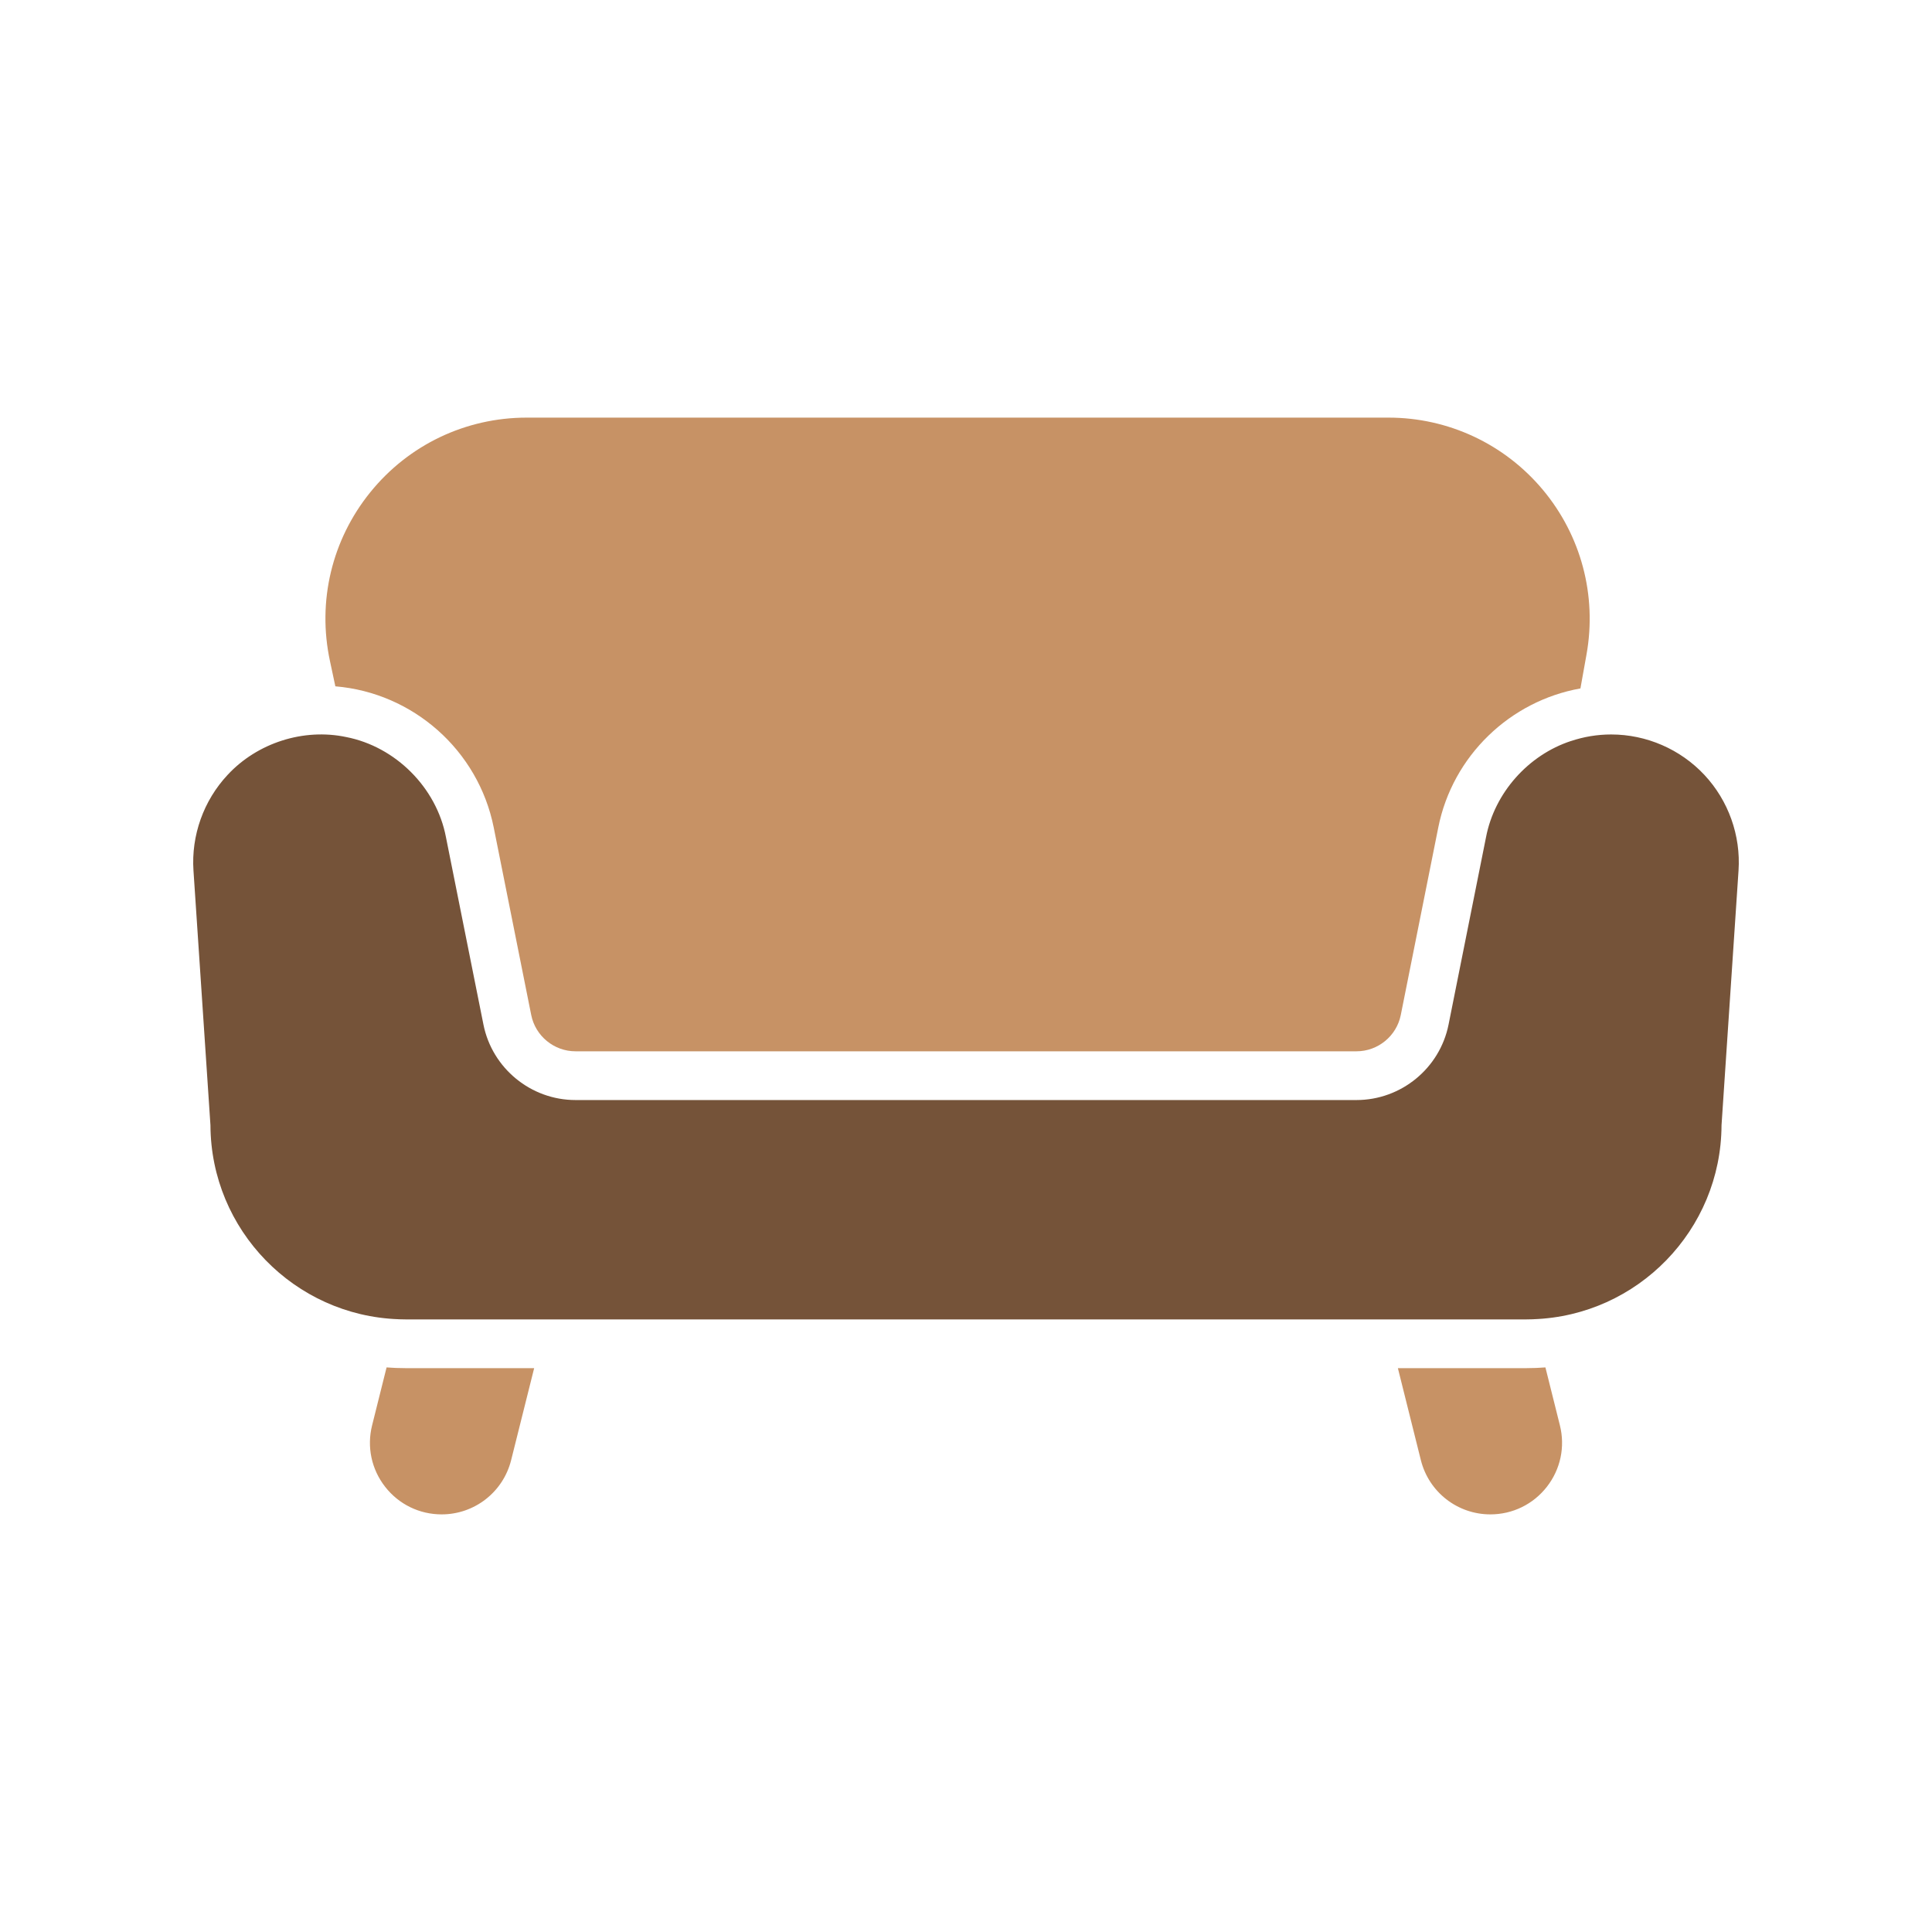
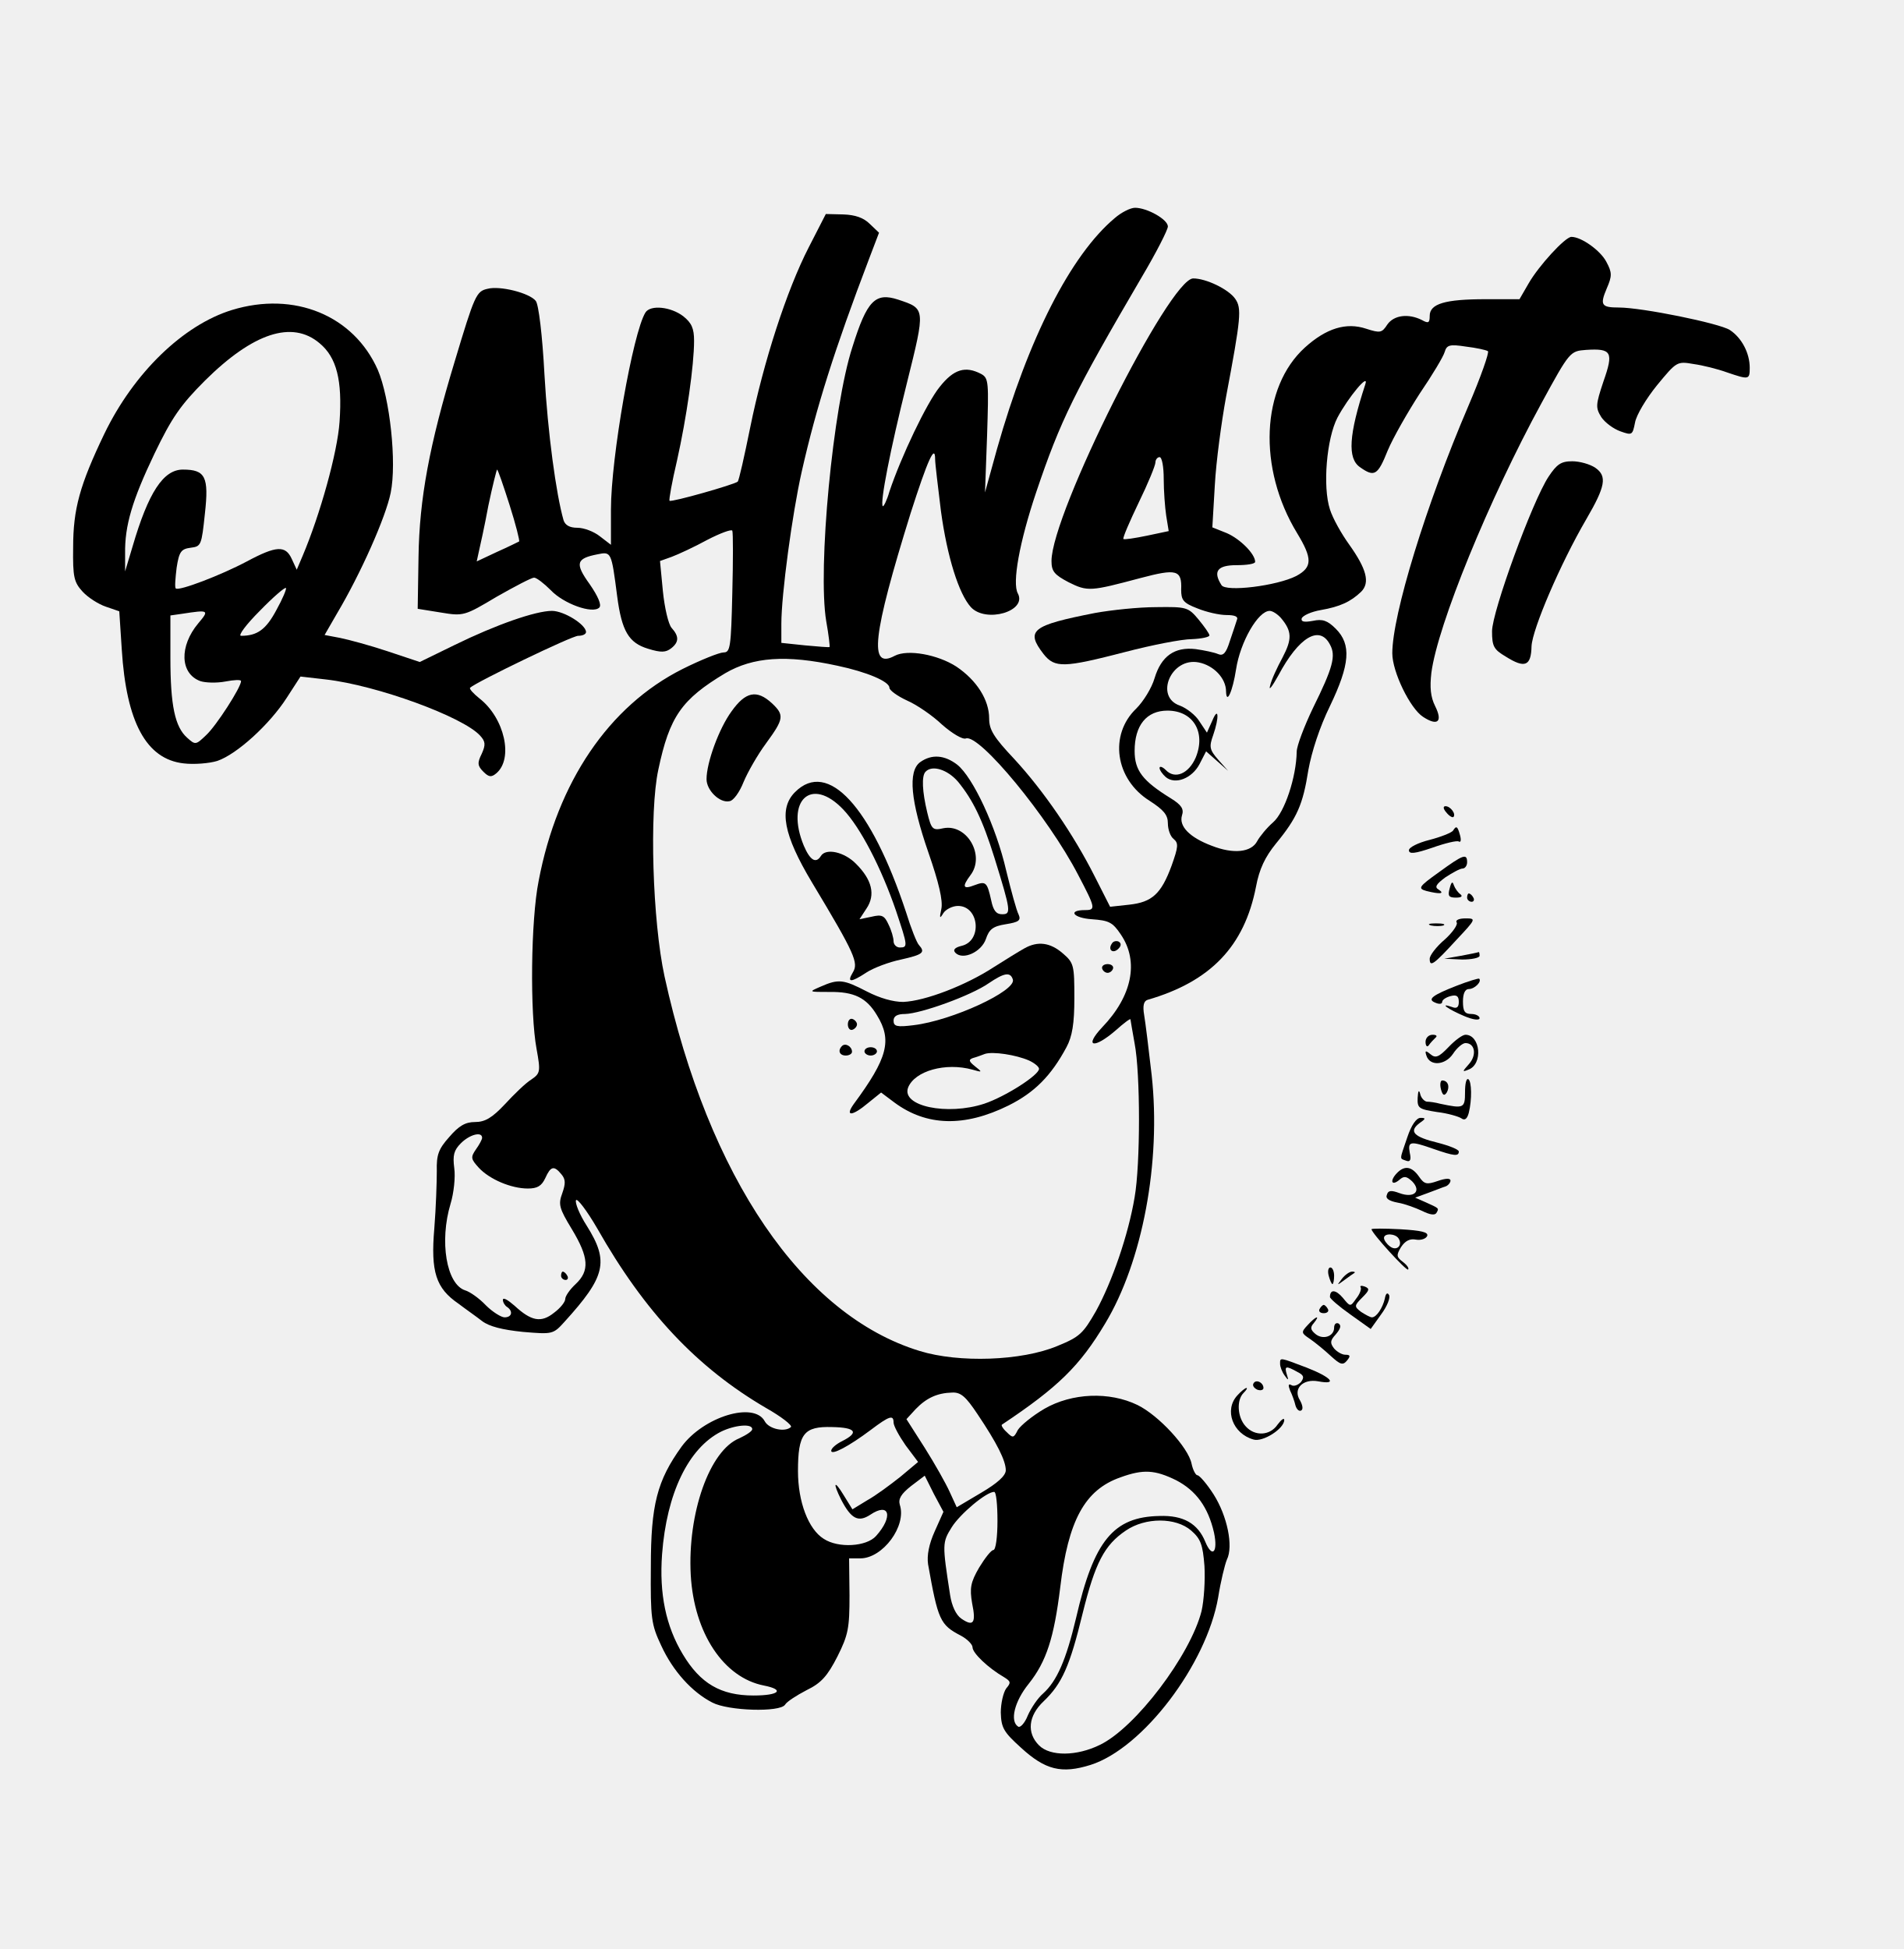
- <svg xmlns="http://www.w3.org/2000/svg" width="100" height="100" viewBox="0 0 100 100" fill="none">
-   <rect width="100" height="100" fill="white" />
-   <g clip-path="url(#clip0_1_24)">
-     <path d="M20.009 70.777L19.26 73.775C18.981 74.891 19.227 76.05 19.935 76.957C20.643 77.864 21.709 78.384 22.859 78.384C24.563 78.384 26.044 77.228 26.457 75.574L27.648 70.815H20.985C20.657 70.815 20.331 70.802 20.009 70.777Z" fill="#C79265" />
-     <path d="M79.991 70.777C79.669 70.802 79.343 70.815 79.015 70.815H72.354L73.543 75.574C73.956 77.228 75.437 78.384 77.141 78.384C78.291 78.384 79.357 77.864 80.065 76.957C80.773 76.05 81.019 74.891 80.74 73.775L79.991 70.777Z" fill="#C79265" />
-     <path d="M17.358 35.524C21.372 35.857 24.754 38.828 25.555 42.83L27.496 52.537C27.714 53.625 28.677 54.415 29.788 54.415H70.213C71.323 54.415 72.286 53.625 72.504 52.537L74.445 42.83C75.189 39.11 78.165 36.281 81.803 35.633L82.12 33.861C82.662 30.819 81.836 27.715 79.852 25.345C77.868 22.975 74.957 21.616 71.867 21.616H27.261C24.101 21.616 21.149 23.026 19.163 25.483C17.176 27.941 16.416 31.123 17.078 34.212L17.358 35.524Z" fill="#C79265" />
-     <path d="M88.218 40.108C86.974 38.778 85.216 38.016 83.395 38.016C82.673 38.016 81.974 38.135 81.317 38.355L81.317 38.353C79.103 39.078 77.36 41.035 76.918 43.325L74.977 53.032C74.525 55.295 72.52 56.938 70.212 56.938H29.788C27.48 56.938 25.476 55.295 25.023 53.032L23.081 43.325C22.595 40.769 20.474 38.648 17.922 38.15L17.922 38.15C15.711 37.681 13.317 38.451 11.781 40.108C10.537 41.438 9.893 43.243 10.014 45.06L10.893 58.243C10.916 63.67 15.245 68.097 20.633 68.283L20.632 68.285C20.749 68.29 20.867 68.292 20.985 68.292H28.278H71.723H79.015C79.133 68.292 79.251 68.29 79.368 68.285L79.367 68.283C84.755 68.097 89.084 63.67 89.106 58.243L89.986 45.06C90.107 43.243 89.463 41.438 88.218 40.108Z" fill="#755339" />
+ <svg xmlns="http://www.w3.org/2000/svg" version="1.0" width="458pt" height="469pt" viewBox="0 0 458 469" preserveAspectRatio="xMidYMid meet">
+   <g transform="translate(0,469) scale(0.1,-0.1)" fill="#000000" stroke="none">
+     <path d="M2682 4165 c-106 -89 -208 -290 -283 -555 l-29 -105 5 137 c4 128 4 138 -14 148 -38 20 -66 12 -100 -31 -31 -38 -93 -168 -121 -252 -6 -21 -14 -37 -16 -35 -7 8 18 136 58 296 45 181 45 179 -21 201 -55 18 -75 -2 -110 -114 -47 -144 -84 -534 -63 -660 6 -33 9 -61 8 -62 -1 -1 -27 1 -59 4 l-57 6 0 46 c0 70 26 264 49 366 35 155 79 294 162 512 l24 63 -22 21 c-15 15 -35 22 -64 23 l-42 1 -41 -80 c-53 -103 -109 -276 -141 -434 -14 -69 -27 -127 -30 -130 -8 -7 -159 -50 -164 -46 -2 2 6 46 18 97 23 103 41 229 41 288 0 30 -6 43 -26 59 -30 23 -79 28 -91 9 -30 -48 -83 -349 -83 -474 l0 -85 -26 20 c-15 12 -39 21 -55 21 -18 0 -29 6 -33 18 -18 63 -38 210 -46 351 -5 94 -14 169 -21 177 -15 19 -86 37 -116 29 -27 -6 -31 -15 -79 -175 -61 -201 -85 -331 -87 -470 l-2 -125 56 -9 c54 -9 57 -8 134 38 44 25 84 46 90 46 6 0 24 -14 40 -30 31 -33 101 -58 117 -42 6 6 -3 27 -23 56 -36 50 -33 62 18 72 34 7 34 7 48 -101 11 -84 28 -112 74 -126 32 -10 43 -9 56 1 19 15 19 29 1 49 -8 9 -17 49 -21 88 l-7 73 28 10 c16 6 55 24 86 41 31 16 58 26 60 22 2 -5 2 -72 0 -150 -3 -131 -5 -143 -21 -143 -10 0 -55 -18 -99 -40 -177 -89 -301 -272 -346 -510 -19 -95 -21 -318 -5 -404 10 -55 9 -59 -13 -74 -13 -8 -41 -35 -63 -59 -31 -33 -48 -43 -72 -43 -23 0 -39 -9 -62 -36 -26 -29 -31 -43 -30 -82 0 -26 -2 -88 -6 -138 -9 -105 4 -144 58 -181 17 -13 43 -31 57 -42 17 -13 49 -21 98 -26 71 -6 73 -6 100 24 99 109 108 145 54 231 -18 28 -29 56 -26 62 3 5 26 -25 51 -68 114 -201 240 -335 406 -432 37 -21 64 -42 60 -46 -14 -13 -53 -5 -63 14 -26 48 -147 11 -200 -61 -59 -82 -74 -140 -74 -289 -1 -125 1 -139 25 -190 28 -61 74 -112 123 -137 38 -20 163 -24 175 -5 4 7 27 22 52 35 35 17 50 34 74 81 26 52 29 68 29 147 l-1 89 27 0 c54 0 112 78 95 129 -4 14 3 26 27 45 l33 25 22 -44 23 -43 -21 -47 c-14 -31 -19 -58 -16 -79 24 -135 29 -146 79 -172 15 -8 28 -21 28 -28 0 -14 38 -50 76 -72 16 -10 17 -13 5 -27 -7 -10 -13 -36 -13 -58 1 -37 7 -47 49 -85 58 -53 97 -63 167 -41 126 40 279 242 307 403 6 38 16 79 21 91 16 32 1 105 -32 157 -16 25 -34 46 -39 46 -4 0 -11 13 -14 28 -8 39 -79 116 -130 141 -68 33 -158 29 -224 -9 -29 -17 -57 -40 -64 -51 -10 -20 -12 -20 -27 -5 -9 8 -14 17 -11 18 135 90 187 141 248 243 90 149 135 389 112 598 -7 61 -15 127 -18 144 -4 23 -1 34 8 37 152 44 233 129 261 272 8 43 22 72 48 104 51 62 65 94 78 177 8 44 27 103 52 154 48 100 52 148 14 186 -20 20 -32 24 -55 19 -22 -4 -29 -2 -27 6 3 7 23 16 46 20 46 8 72 20 97 44 22 22 13 55 -29 114 -18 25 -39 62 -46 84 -18 55 -8 171 18 221 26 49 77 110 67 80 -40 -122 -43 -178 -13 -199 35 -25 43 -20 67 40 13 31 48 92 77 137 30 44 57 89 60 100 5 17 12 19 51 13 25 -3 48 -8 53 -11 4 -2 -17 -62 -47 -132 -102 -238 -183 -503 -183 -595 0 -45 43 -133 74 -153 35 -23 48 -12 29 26 -11 22 -13 45 -9 80 15 115 139 418 265 649 68 125 69 125 107 128 62 4 67 -5 42 -76 -19 -57 -19 -63 -5 -86 9 -13 29 -28 46 -34 28 -10 29 -9 35 21 3 18 27 58 53 90 47 57 48 58 88 51 22 -3 58 -12 80 -20 53 -18 55 -18 55 11 0 35 -19 72 -48 91 -25 16 -211 54 -267 54 -42 0 -46 6 -29 46 13 30 13 38 -1 64 -14 27 -60 60 -84 60 -15 0 -79 -70 -103 -112 l-22 -38 -82 0 c-97 0 -134 -11 -134 -40 0 -17 -3 -19 -19 -10 -32 16 -67 12 -83 -11 -13 -20 -17 -21 -51 -10 -48 16 -96 1 -147 -45 -106 -96 -114 -291 -19 -447 37 -61 37 -82 -2 -103 -47 -24 -170 -39 -180 -22 -21 33 -10 48 36 48 25 0 45 3 45 8 0 19 -36 55 -68 69 l-35 14 6 102 c3 56 16 152 27 212 36 191 38 213 22 236 -16 23 -70 49 -101 49 -57 0 -341 -566 -341 -680 0 -25 7 -33 41 -51 46 -23 53 -22 173 10 87 23 100 20 98 -28 0 -25 5 -32 39 -45 22 -9 53 -16 70 -16 21 0 29 -4 25 -12 -2 -7 -10 -30 -17 -51 -9 -29 -16 -36 -28 -31 -9 4 -33 9 -54 12 -51 6 -83 -17 -99 -70 -7 -24 -27 -56 -44 -73 -66 -63 -51 -170 32 -222 34 -22 44 -34 44 -54 0 -15 6 -32 14 -38 12 -10 11 -19 -5 -64 -25 -68 -47 -88 -102 -94 l-46 -5 -37 73 c-51 101 -123 206 -194 283 -49 52 -60 70 -60 97 0 45 -30 92 -79 125 -45 29 -117 42 -148 26 -63 -34 -54 47 38 343 41 128 59 168 59 130 0 -11 7 -67 14 -125 15 -110 43 -199 72 -231 36 -39 136 -10 113 33 -14 25 4 124 44 243 59 175 92 241 254 518 35 59 63 114 63 122 0 17 -50 45 -79 45 -11 0 -33 -11 -49 -25z m118 -627 c0 -29 3 -69 6 -89 l6 -37 -52 -11 c-29 -6 -55 -10 -57 -8 -2 3 15 42 37 88 22 45 40 89 40 96 0 7 5 13 10 13 6 0 10 -24 10 -52z m-1574 -63 c15 -47 25 -87 23 -88 -2 -1 -26 -13 -53 -25 l-49 -23 5 23 c3 13 14 62 23 111 10 48 20 87 21 87 2 0 15 -38 30 -85z m1856 -272 c27 -32 27 -51 4 -95 -13 -24 -27 -54 -30 -68 -4 -14 5 -2 20 25 49 92 99 122 124 74 15 -27 7 -56 -41 -153 -21 -44 -39 -91 -39 -105 -1 -61 -29 -146 -57 -170 -15 -13 -32 -34 -38 -45 -14 -27 -57 -32 -110 -11 -53 20 -79 47 -71 73 5 15 -1 25 -27 41 -68 42 -87 67 -87 114 0 62 29 97 79 97 62 0 93 -52 68 -113 -17 -39 -50 -53 -72 -30 -8 8 -15 10 -15 5 0 -5 7 -15 15 -22 23 -19 63 -3 81 31 l16 31 26 -23 27 -24 -24 27 c-21 24 -22 31 -12 59 15 43 13 71 -2 35 l-13 -29 -18 27 c-9 15 -31 32 -47 38 -62 21 -21 117 45 104 36 -7 66 -38 66 -70 1 -33 16 1 24 53 10 66 53 141 81 141 7 0 19 -8 27 -17z m-1067 -115 c71 -15 125 -38 125 -53 0 -6 19 -20 43 -31 23 -10 61 -36 84 -58 24 -21 49 -36 57 -33 32 12 198 -189 270 -328 42 -80 43 -85 17 -85 -43 0 -29 -19 16 -22 41 -3 50 -7 70 -37 44 -65 27 -148 -45 -223 -45 -48 -20 -53 33 -7 19 17 35 29 35 26 0 -2 5 -29 10 -58 14 -72 14 -291 0 -370 -15 -90 -54 -203 -93 -274 -31 -54 -39 -62 -93 -84 -86 -36 -237 -41 -331 -12 -282 86 -508 418 -614 901 -29 133 -37 397 -15 498 27 128 56 169 161 232 67 39 146 45 270 18z m-855 -1136 c0 -4 -7 -17 -15 -28 -13 -19 -12 -23 7 -44 26 -28 78 -50 118 -50 23 0 33 6 42 25 13 29 21 31 39 9 10 -12 10 -22 2 -45 -10 -27 -8 -36 23 -87 41 -68 43 -100 9 -132 -14 -13 -25 -29 -25 -36 0 -7 -12 -22 -27 -33 -31 -25 -55 -20 -95 17 -16 14 -28 21 -28 14 0 -6 5 -14 10 -17 15 -10 12 -25 -6 -25 -8 0 -29 13 -45 29 -16 17 -39 33 -50 36 -45 15 -62 118 -35 208 8 26 12 65 9 86 -4 31 -1 43 16 60 21 21 51 29 51 13z m1192 -665 c47 -70 68 -112 68 -135 0 -13 -20 -31 -59 -54 l-59 -35 -17 37 c-9 20 -36 68 -60 106 l-44 69 22 24 c26 27 52 39 88 40 21 1 33 -10 61 -52z m-202 -20 c0 -8 13 -32 29 -55 l30 -40 -43 -36 c-24 -19 -59 -45 -79 -56 l-36 -22 -21 34 c-23 38 -27 31 -6 -11 24 -46 41 -55 70 -36 46 31 56 -4 14 -51 -23 -26 -91 -30 -126 -7 -37 23 -62 89 -62 163 0 90 14 108 82 106 57 -1 66 -13 24 -34 -14 -7 -26 -17 -26 -23 0 -12 43 11 95 50 45 34 55 37 55 18z m-340 -16 c0 -5 -14 -14 -31 -22 -72 -29 -125 -181 -117 -329 8 -140 79 -247 176 -266 51 -10 37 -24 -25 -24 -79 0 -128 29 -170 99 -41 68 -57 146 -50 241 11 146 63 255 142 295 33 16 75 20 75 6z m1020 -123 c48 -25 77 -65 91 -126 10 -47 -4 -63 -21 -22 -18 44 -53 64 -110 62 -111 -2 -158 -59 -201 -246 -24 -101 -46 -151 -79 -181 -13 -11 -29 -35 -37 -53 -7 -18 -18 -30 -23 -27 -21 13 -9 61 25 103 43 54 61 111 76 232 19 161 59 235 145 265 55 20 83 18 134 -7z m-430 -98 c0 -38 -4 -70 -10 -70 -5 0 -20 -19 -34 -42 -21 -36 -23 -50 -17 -86 10 -48 3 -57 -26 -37 -13 9 -23 31 -27 57 -19 123 -19 126 4 163 20 32 83 85 102 85 5 0 8 -31 8 -70z m466 -23 c23 -20 28 -34 32 -85 2 -34 -1 -83 -7 -109 -27 -106 -159 -281 -245 -322 -55 -27 -119 -28 -146 -1 -30 30 -26 71 11 106 44 42 63 84 94 212 30 121 52 164 104 199 47 32 120 32 157 0z" />
+     <path d="M1760 2978 c-30 -41 -60 -123 -60 -163 0 -27 32 -58 55 -53 10 1 25 23 34 46 10 24 34 66 54 93 43 59 45 68 14 97 -36 33 -63 28 -97 -20z" />
+     <path d="M2214 2856 c-30 -22 -23 -94 20 -218 25 -72 35 -115 31 -135 -5 -23 -4 -25 5 -10 6 9 22 17 35 17 51 0 59 -84 9 -96 -17 -4 -22 -10 -15 -17 18 -18 62 2 73 33 8 24 17 31 48 36 31 5 37 9 31 23 -5 9 -18 57 -30 106 -24 105 -80 225 -118 255 -30 23 -61 26 -89 6z m91 -47 c36 -44 59 -91 88 -184 40 -129 40 -135 18 -135 -14 0 -21 9 -26 33 -10 45 -13 47 -40 37 -28 -11 -31 -4 -10 24 36 47 -8 124 -65 113 -26 -6 -29 -3 -39 38 -12 50 -14 88 -4 98 16 17 53 5 78 -24z" />
+     <path d="M1913 2784 c-40 -40 -28 -103 41 -218 104 -173 112 -193 98 -216 -15 -25 -5 -25 33 0 17 11 54 25 83 31 53 12 59 17 43 35 -5 5 -19 40 -31 79 -84 254 -188 368 -267 289z m116 -42 c41 -43 91 -139 127 -244 28 -84 29 -88 9 -88 -8 0 -15 7 -15 15 0 8 -5 26 -12 40 -10 22 -16 25 -41 19 l-29 -6 17 26 c22 33 13 69 -25 107 -28 29 -73 39 -85 19 -12 -19 -26 -10 -41 25 -45 109 18 168 95 87z" />
+     <path d="M2675 2419 c-10 -15 3 -25 16 -12 7 7 7 13 1 17 -6 3 -14 1 -17 -5z" />
+     <path d="M2465 2408 c-11 -6 -45 -27 -75 -46 -66 -43 -164 -81 -217 -83 -24 0 -56 9 -87 25 -56 29 -68 31 -111 12 -30 -13 -30 -13 20 -13 60 1 90 -14 115 -56 37 -60 26 -103 -56 -214 -22 -31 -3 -29 35 3 l31 25 32 -24 c77 -57 168 -60 275 -7 62 31 102 71 139 140 14 26 19 57 19 118 0 79 -1 85 -28 108 -30 26 -60 30 -92 12z m-28 -75 c9 -27 -146 -99 -239 -110 -40 -5 -48 -3 -48 11 0 11 9 16 28 16 38 1 158 44 201 74 37 25 52 28 58 9z m39 -195 c13 -6 24 -15 24 -20 0 -15 -81 -67 -132 -84 -89 -29 -200 -6 -183 39 16 40 90 61 155 43 24 -7 24 -6 6 8 -15 12 -16 16 -5 20 8 2 21 7 29 10 19 6 74 -2 106 -16z" />
+     <path d="M2652 2359 c2 -6 8 -10 13 -10 5 0 11 4 13 10 2 6 -4 11 -13 11 -9 0 -15 -5 -13 -11z" />
+     <path d="M2040 2225 c0 -9 5 -15 11 -13 6 2 11 8 11 13 0 5 -5 11 -11 13 -6 2 -11 -4 -11 -13z" />
+     <path d="M2026 2173 c-11 -11 -6 -23 9 -23 8 0 15 4 15 9 0 13 -16 22 -24 14z" />
+     <path d="M2080 2160 c0 -5 7 -10 15 -10 8 0 15 5 15 10 0 6 -7 10 -15 10 -8 0 -15 -4 -15 -10z" />
+     <path d="M1350 1620 c0 -5 5 -10 11 -10 5 0 7 5 4 10 -3 6 -8 10 -11 10 -2 0 -4 -4 -4 -10z" />
+     <path d="M558 3944 c-117 -36 -236 -151 -307 -298 -59 -123 -75 -181 -75 -273 -1 -72 2 -84 23 -107 13 -14 38 -30 56 -36 l32 -11 6 -92 c11 -175 59 -264 149 -274 25 -3 62 0 81 6 47 16 126 88 167 152 l33 51 61 -7 c123 -14 330 -90 371 -135 13 -14 14 -22 4 -44 -11 -22 -10 -29 4 -43 13 -13 19 -14 31 -4 42 35 20 133 -40 180 -15 12 -25 23 -23 26 15 14 245 125 260 125 11 0 19 4 19 9 0 18 -53 51 -82 51 -39 0 -134 -33 -234 -82 l-84 -41 -78 26 c-42 14 -94 28 -114 32 l-37 7 30 52 c57 96 117 231 129 290 15 73 -2 228 -31 296 -58 131 -201 190 -351 144z m211 -80 c41 -34 55 -89 48 -189 -5 -74 -47 -224 -89 -323 l-14 -33 -12 26 c-15 33 -37 32 -108 -6 -62 -33 -164 -72 -171 -65 -3 2 -1 25 2 50 6 39 11 45 34 48 25 3 26 6 34 82 10 89 1 106 -53 106 -47 0 -83 -55 -121 -185 l-18 -60 0 43 c-1 67 17 128 71 241 41 85 62 116 121 175 116 115 210 146 276 90z m-104 -642 c-25 -47 -46 -62 -85 -62 -8 0 12 27 45 60 32 33 61 58 63 55 2 -2 -8 -26 -23 -53z m-188 -32 c-46 -55 -44 -121 5 -139 12 -4 39 -5 60 -1 21 4 38 5 38 1 0 -15 -60 -108 -84 -130 -25 -24 -26 -24 -46 -6 -29 26 -40 77 -40 192 l0 102 28 4 c65 10 66 9 39 -23z" />
+     <path d="M3726 3543 c-39 -59 -136 -325 -136 -372 0 -36 4 -44 33 -61 46 -29 61 -23 62 25 2 41 69 198 132 306 46 79 50 103 22 123 -13 9 -38 16 -56 16 -27 0 -37 -7 -57 -37z" />
+     <path d="M2635 3215 c-153 -30 -168 -42 -124 -99 27 -34 49 -33 196 5 65 17 137 31 161 31 23 1 42 5 42 9 0 4 -12 21 -26 38 -25 30 -29 31 -102 30 -43 0 -108 -7 -147 -14z" />
+     <path d="M3480 2735 c7 -9 15 -13 17 -11 7 7 -7 26 -19 26 -6 0 -6 -6 2 -15z" />
+     <path d="M3496 2691 c-4 -5 -29 -15 -56 -22 -28 -7 -50 -18 -50 -25 0 -10 15 -8 56 6 31 11 60 18 64 15 5 -3 6 4 3 15 -6 22 -9 24 -17 11z" />
+     <path d="M3462 2591 c-49 -35 -51 -39 -30 -45 32 -8 45 -7 30 3 -11 6 -7 13 16 30 17 11 35 21 41 21 6 0 11 7 11 15 0 22 -9 19 -68 -24z" />
+     <path d="M3488 2552 c-5 -18 -2 -22 15 -22 13 0 17 3 11 8 -6 4 -13 14 -16 22 -3 10 -6 8 -10 -8z" />
+     <path d="M3530 2530 c0 -5 5 -10 11 -10 5 0 7 5 4 10 -3 6 -8 10 -11 10 -2 0 -4 -4 -4 -10z" />
+     <path d="M3505 2470 c3 -5 -10 -24 -29 -41 -20 -17 -36 -38 -36 -46 0 -21 9 -15 64 45 48 51 48 52 22 52 -15 0 -25 -4 -21 -10z" />
+     <path d="M3443 2463 c9 -2 23 -2 30 0 6 3 -1 5 -18 5 -16 0 -22 -2 -12 -5z" />
+     <path d="M3515 2390 l-40 -7 43 -2 c23 0 42 4 42 9 0 6 -1 9 -2 9 -2 -1 -21 -5 -43 -9z" />
+     <path d="M3505 2318 c-59 -23 -72 -33 -51 -41 9 -4 16 -3 16 2 0 5 9 11 20 14 15 4 20 0 20 -14 0 -13 -5 -17 -17 -12 -32 11 -8 -6 30 -22 21 -9 37 -11 37 -5 0 5 -9 10 -20 10 -16 0 -20 7 -20 30 0 19 5 30 14 30 14 0 32 18 25 25 -2 1 -26 -6 -54 -17z" />
+     <path d="M3430 2183 c0 -10 4 -14 8 -8 4 6 11 13 16 18 5 4 2 7 -7 7 -10 0 -17 -8 -17 -17z" />
+     <path d="M3485 2170 c-23 -24 -31 -27 -43 -17 -12 10 -14 9 -10 -3 8 -26 45 -24 64 4 9 14 23 26 30 26 23 0 28 -29 8 -51 -16 -18 -16 -19 -1 -13 36 13 29 84 -7 84 -7 0 -25 -13 -41 -30z" />
+     <path d="M3525 2062 c0 -39 -3 -40 -60 -28 -11 3 -25 5 -32 5 -6 1 -14 9 -16 19 -3 11 -5 7 -6 -10 -1 -25 3 -27 47 -34 26 -3 52 -11 58 -15 8 -6 14 -2 18 13 8 32 7 76 -1 81 -5 3 -8 -11 -8 -31z" />
+     <path d="M3467 2069 c4 -15 8 -17 14 -8 8 14 3 29 -11 29 -4 0 -6 -9 -3 -21z" />
+     <path d="M3386 1953 c-19 -56 -19 -50 -3 -56 10 -4 13 2 9 19 -5 28 1 29 58 9 49 -17 60 -18 60 -6 0 5 -23 14 -50 21 -58 14 -71 27 -45 47 16 11 16 13 3 13 -10 0 -22 -17 -32 -47z" />
+     <path d="M3362 1868 c-18 -18 -15 -33 4 -18 12 11 18 10 32 -3 23 -24 4 -41 -31 -28 -19 7 -27 7 -30 -4 -4 -9 5 -15 26 -19 18 -3 44 -13 59 -20 18 -9 30 -11 34 -5 7 12 7 11 -26 26 l-25 11 30 11 c17 6 36 14 43 16 6 2 12 9 12 14 0 6 -11 6 -31 -1 -26 -9 -32 -8 -45 11 -17 24 -34 27 -52 9z" />
+     <path d="M3300 1732 c0 -9 84 -101 88 -97 3 3 -3 11 -12 18 -16 12 -17 16 -5 36 10 15 21 21 36 18 12 -2 24 2 27 9 3 9 -14 13 -65 16 -38 2 -69 2 -69 0z m65 -22 c11 -17 -5 -32 -21 -19 -8 6 -14 15 -14 20 0 12 27 11 35 -1z" />
+     <path d="M3197 1620 c3 -11 7 -20 9 -20 2 0 4 9 4 20 0 11 -4 20 -9 20 -5 0 -7 -9 -4 -20z" />
+     <path d="M3229 1613 c-13 -17 -13 -17 6 -3 11 8 22 16 24 17 2 2 0 3 -6 3 -6 0 -17 -8 -24 -17z" />
+     <path d="M3274 1592 c2 -4 -2 -16 -11 -27 -14 -20 -14 -20 -32 2 -17 20 -31 21 -31 2 0 -4 22 -23 49 -42 l49 -35 25 35 c15 20 23 41 19 47 -4 7 -8 3 -10 -9 -5 -22 -20 -45 -31 -45 -4 0 -15 6 -26 13 -17 13 -17 15 3 35 17 17 18 21 6 26 -8 3 -13 2 -10 -2z" />
+     <path d="M3175 1540 c-3 -5 1 -10 10 -10 9 0 13 5 10 10 -3 6 -8 10 -10 10 -2 0 -7 -4 -10 -10z" />
+     <path d="M3146 1501 c-16 -17 -15 -19 6 -33 13 -9 35 -27 50 -41 23 -21 29 -23 39 -11 9 11 8 14 -4 14 -8 0 -20 7 -27 15 -10 13 -10 19 4 34 11 13 14 21 7 26 -6 3 -11 -1 -11 -10 0 -21 -27 -30 -45 -15 -12 10 -13 16 -4 26 17 21 5 17 -15 -5z" />
+     <path d="M3080 1408 c0 -7 5 -20 11 -28 9 -13 10 -12 5 3 -6 20 -2 21 25 6 16 -8 18 -13 9 -25 -7 -7 -17 -11 -23 -7 -7 4 -8 0 -3 -13 5 -10 11 -27 13 -36 3 -10 9 -15 14 -12 5 3 3 13 -3 24 -18 28 7 53 44 46 48 -9 31 10 -28 33 -66 25 -64 25 -64 9z" />
+     <path d="M3016 1361 c-3 -5 1 -11 9 -15 8 -3 15 -1 15 4 0 13 -18 22 -24 11z" />
+     <path d="M2977 1332 c-32 -35 -11 -92 39 -106 22 -7 74 26 74 47 0 6 -7 1 -16 -11 -18 -27 -55 -29 -77 -4 -20 22 -22 63 -5 80 7 7 10 12 7 12 -3 0 -13 -8 -22 -18z" />
  </g>
-   <defs>
-     <clipPath id="clip0_1_24">
-       <rect width="80" height="80" fill="white" transform="translate(10 10)" />
-     </clipPath>
-   </defs>
</svg>
